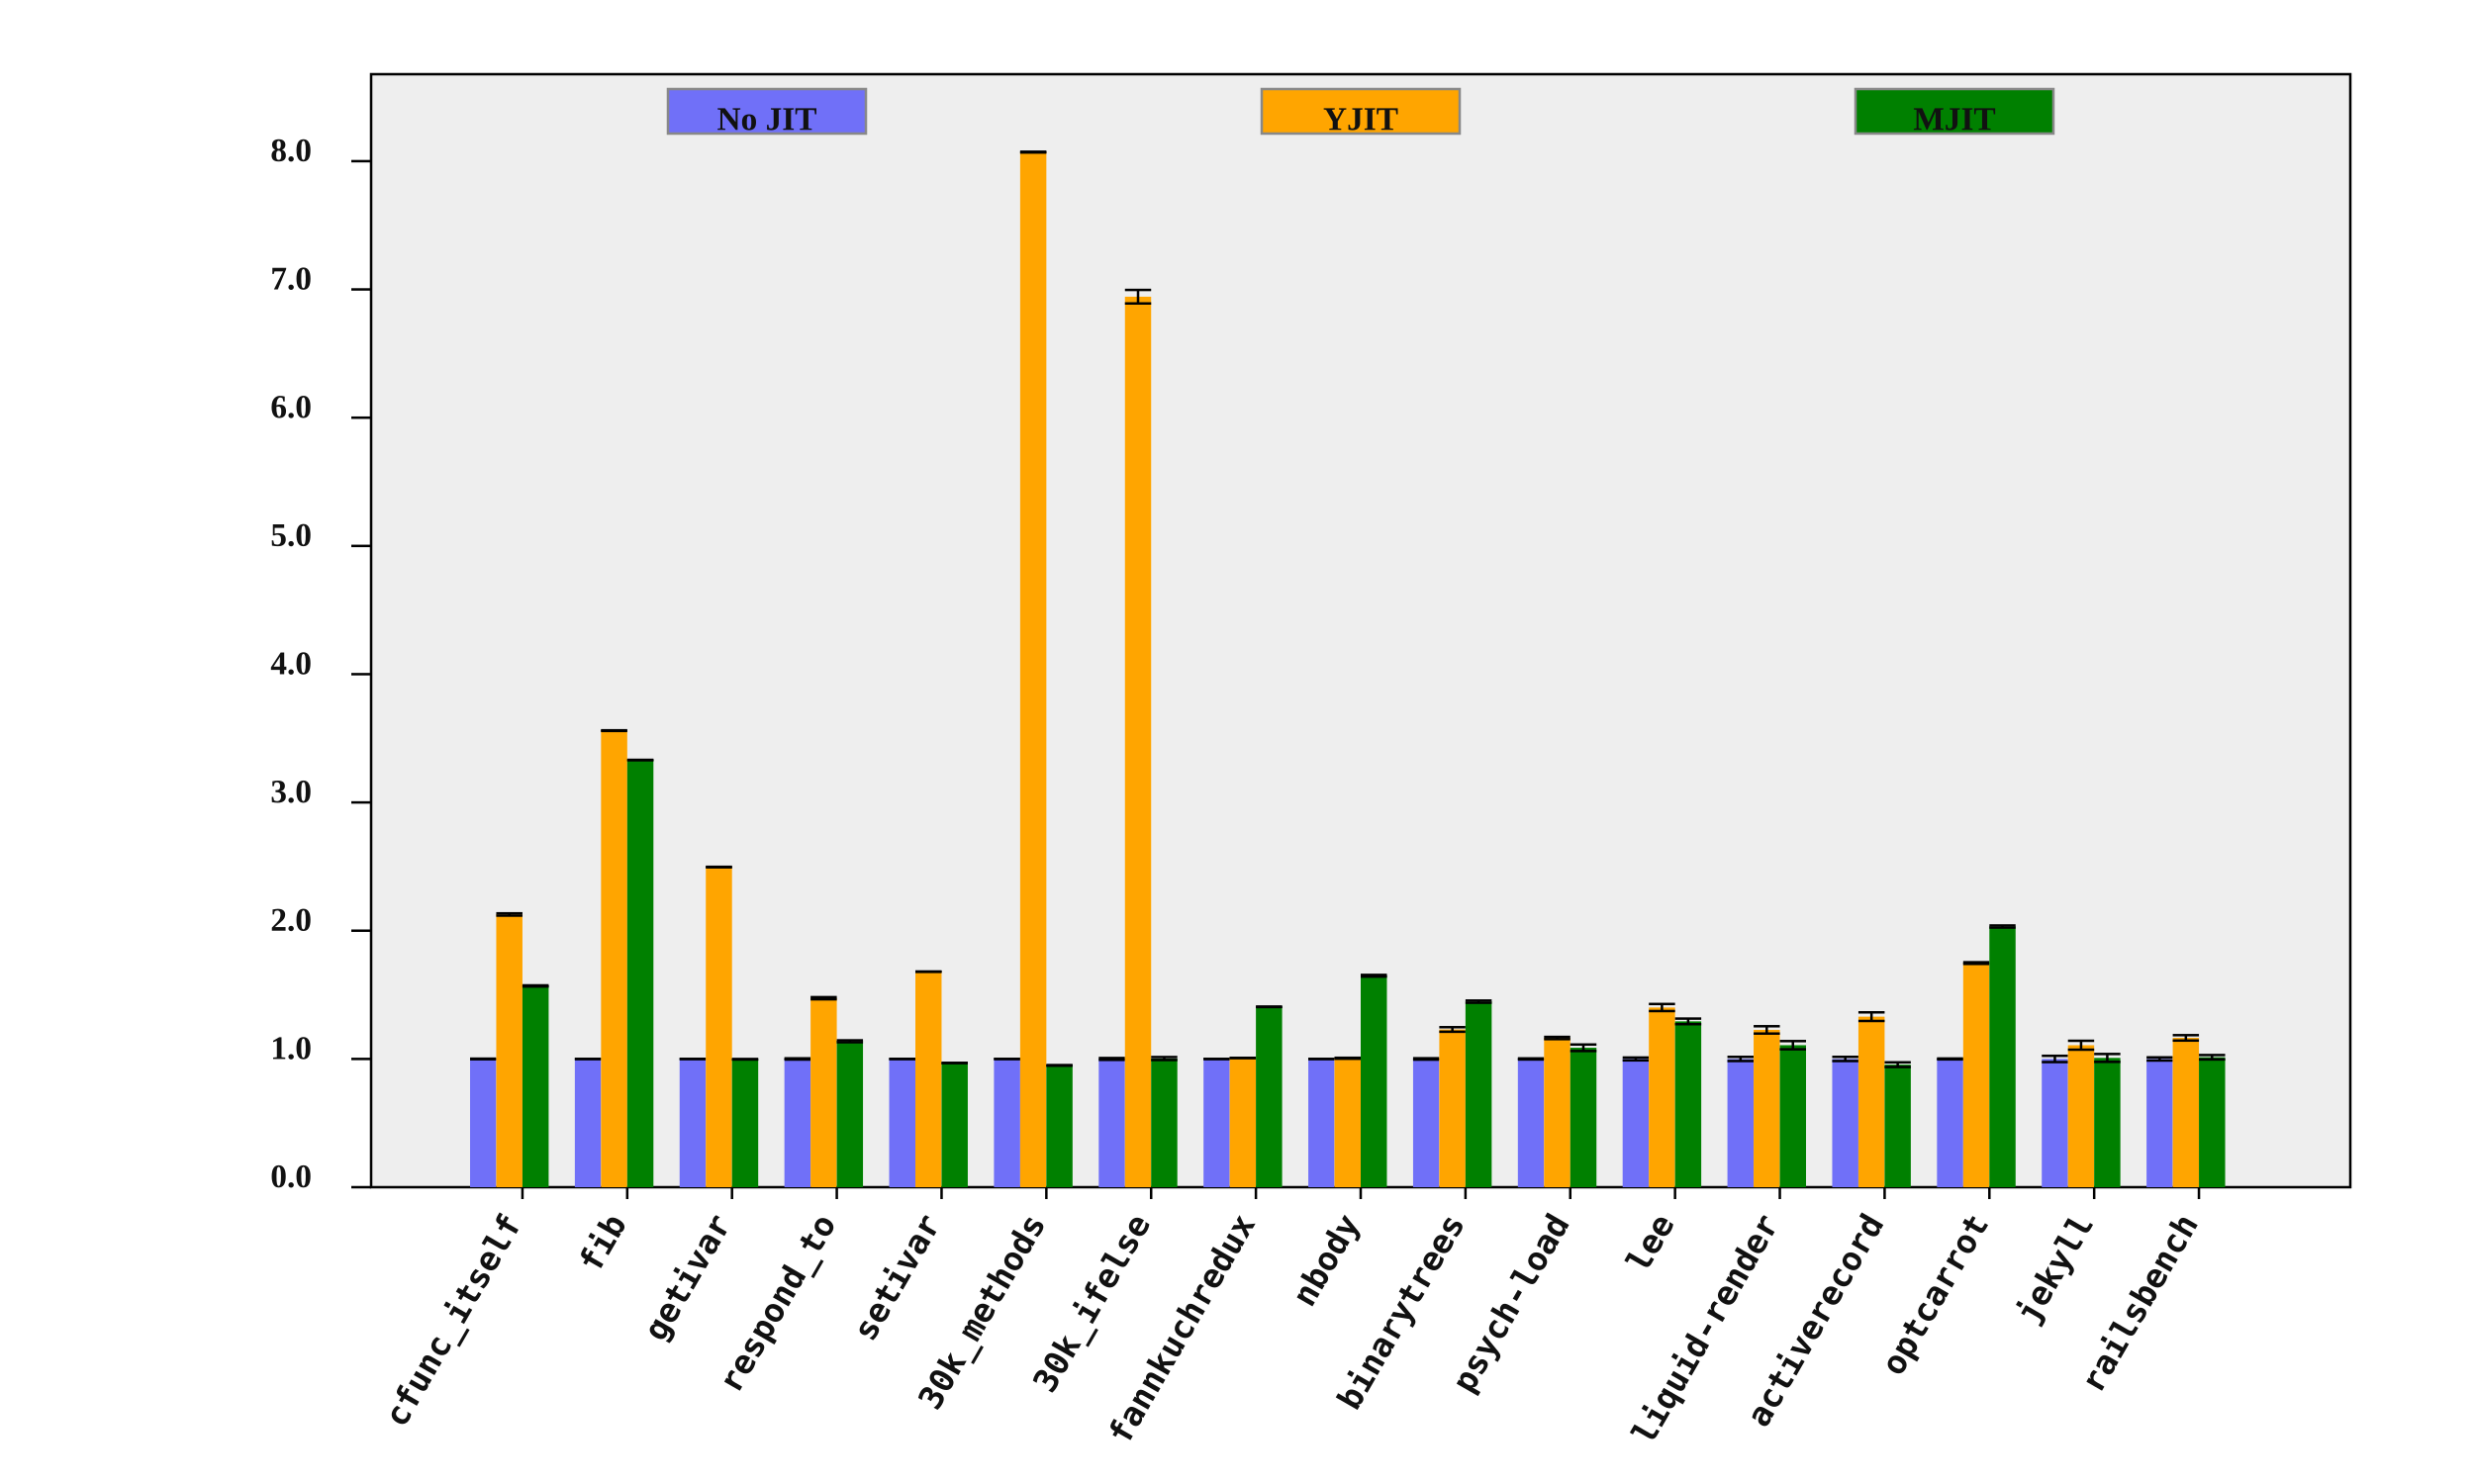
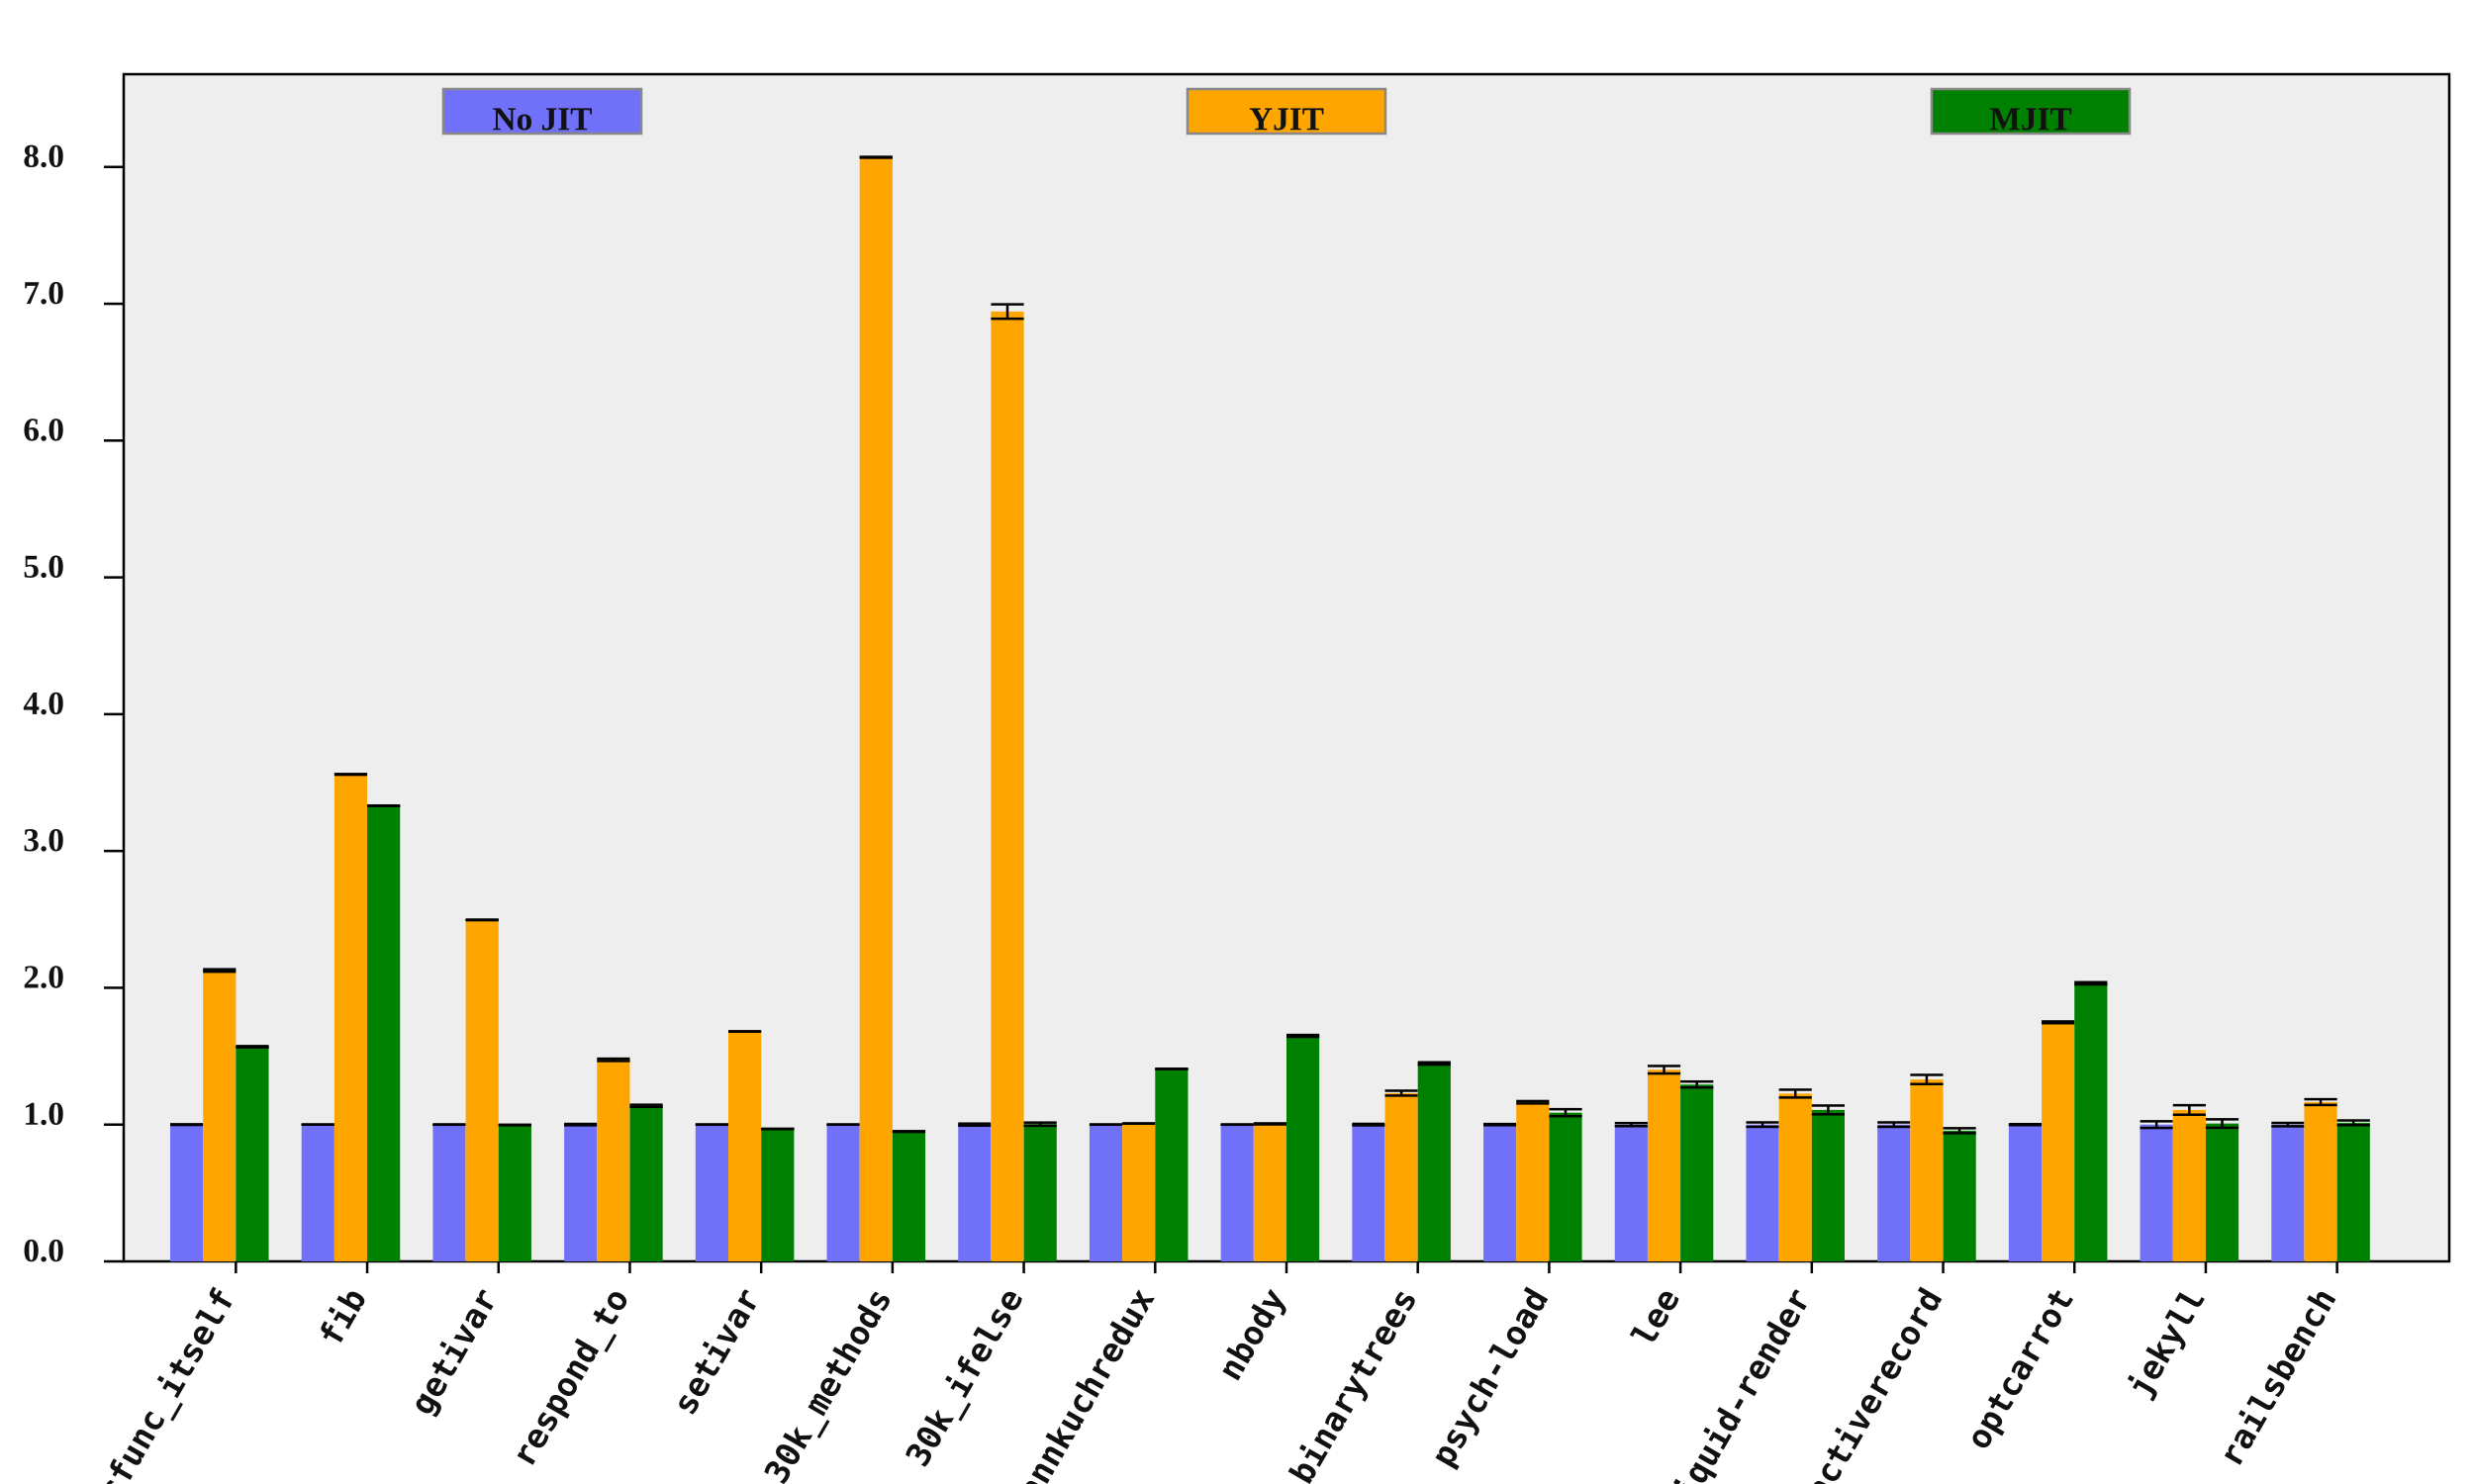
<svg xmlns="http://www.w3.org/2000/svg" viewBox="0 0 1000 600" width="100%" height="100%">
-   <rect x="150.0" y="30.0" width="800" height="450.0" stroke="#000" fill="#EEE" />
-   <line x1="142.0" y1="480.0" x2="150.0" y2="480.0" stroke="#000" />
-   <text x="126.0" y="480.0" text-anchor="end" font-weight="bold" font-size="small" fill="#111">
+   <rect x="50.0" y="30.0" width="940.0" height="480" stroke="#000" fill="#EEE" />
+   <line x1="42.0" y1="510" x2="50.0" y2="510" stroke="#000" />
+   <text x="26" y="510" text-anchor="end" font-weight="bold" font-size="small" fill="#111">
0.0
</text>
-   <line x1="142.0" y1="428.145" x2="150.0" y2="428.145" stroke="#000" />
-   <text x="126.0" y="428.145" text-anchor="end" font-weight="bold" font-size="small" fill="#111">
+   <line x1="42.0" y1="454.689" x2="50.0" y2="454.689" stroke="#000" />
+   <text x="26" y="454.689" text-anchor="end" font-weight="bold" font-size="small" fill="#111">
1.0
</text>
-   <line x1="142.0" y1="376.291" x2="150.0" y2="376.291" stroke="#000" />
-   <text x="126.0" y="376.291" text-anchor="end" font-weight="bold" font-size="small" fill="#111">
+   <line x1="42.0" y1="399.377" x2="50.0" y2="399.377" stroke="#000" />
+   <text x="26" y="399.377" text-anchor="end" font-weight="bold" font-size="small" fill="#111">
2.0
</text>
-   <line x1="142.0" y1="324.436" x2="150.0" y2="324.436" stroke="#000" />
-   <text x="126.0" y="324.436" text-anchor="end" font-weight="bold" font-size="small" fill="#111">
+   <line x1="42.0" y1="344.066" x2="50.0" y2="344.066" stroke="#000" />
+   <text x="26" y="344.066" text-anchor="end" font-weight="bold" font-size="small" fill="#111">
3.0
</text>
-   <line x1="142.0" y1="272.582" x2="150.0" y2="272.582" stroke="#000" />
-   <text x="126.0" y="272.582" text-anchor="end" font-weight="bold" font-size="small" fill="#111">
+   <line x1="42.0" y1="288.754" x2="50.0" y2="288.754" stroke="#000" />
+   <text x="26" y="288.754" text-anchor="end" font-weight="bold" font-size="small" fill="#111">
4.0
</text>
-   <line x1="142.0" y1="220.727" x2="150.0" y2="220.727" stroke="#000" />
-   <text x="126.0" y="220.727" text-anchor="end" font-weight="bold" font-size="small" fill="#111">
+   <line x1="42.0" y1="233.443" x2="50.0" y2="233.443" stroke="#000" />
+   <text x="26" y="233.443" text-anchor="end" font-weight="bold" font-size="small" fill="#111">
5.0
</text>
-   <line x1="142.0" y1="168.873" x2="150.0" y2="168.873" stroke="#000" />
-   <text x="126.0" y="168.873" text-anchor="end" font-weight="bold" font-size="small" fill="#111">
+   <line x1="42.0" y1="178.131" x2="50.0" y2="178.131" stroke="#000" />
+   <text x="26" y="178.131" text-anchor="end" font-weight="bold" font-size="small" fill="#111">
6.0
</text>
-   <line x1="142.0" y1="117.018" x2="150.0" y2="117.018" stroke="#000" />
-   <text x="126.0" y="117.018" text-anchor="end" font-weight="bold" font-size="small" fill="#111">
+   <line x1="42.0" y1="122.82" x2="50.0" y2="122.82" stroke="#000" />
+   <text x="26" y="122.82" text-anchor="end" font-weight="bold" font-size="small" fill="#111">
7.0
</text>
-   <line x1="142.0" y1="65.164" x2="150.0" y2="65.164" stroke="#000" />
-   <text x="126.0" y="65.164" text-anchor="end" font-weight="bold" font-size="small" fill="#111">
+   <line x1="42.0" y1="67.508" x2="50.0" y2="67.508" stroke="#000" />
+   <text x="26" y="67.508" text-anchor="end" font-weight="bold" font-size="small" fill="#111">
8.0
</text>
-   <rect x="270.0" y="36" width="80.0" height="18.0" fill="#7070f8" stroke="#888" />
-   <text x="310.0" y="52.5" font-size="small" text-anchor="middle" font-weight="bold" fill="#111">
+   <rect x="179.2" y="36" width="80.0" height="18.0" fill="#7070f8" stroke="#888" />
+   <text x="219.2" y="52.5" font-size="small" text-anchor="middle" font-weight="bold" fill="#111">
No JIT
</text>
-   <rect x="510.0" y="36" width="80.0" height="18.0" fill="orange" stroke="#888" />
-   <text x="550.0" y="52.5" font-size="small" text-anchor="middle" font-weight="bold" fill="#111">
+   <rect x="480" y="36" width="80.0" height="18.0" fill="orange" stroke="#888" />
+   <text x="520" y="52.5" font-size="small" text-anchor="middle" font-weight="bold" fill="#111">
YJIT
</text>
-   <rect x="750.0" y="36" width="80.0" height="18.0" fill="green" stroke="#888" />
-   <text x="790.0" y="52.5" font-size="small" text-anchor="middle" font-weight="bold" fill="#111">
+   <rect x="780.8" y="36" width="80.0" height="18.0" fill="green" stroke="#888" />
+   <text x="820.8" y="52.5" font-size="small" text-anchor="middle" font-weight="bold" fill="#111">
MJIT
</text>
-   <rect x="190.0" y="428.145" width="10.588" height="51.855" fill="#7070f8" />
-   <line x1="190.0" y1="428.024" x2="200.588" y2="428.024" stroke="#000" />
-   <line x1="190.0" y1="428.267" x2="200.588" y2="428.267" stroke="#000" />
-   <line x1="195.294" y1="428.024" x2="195.294" y2="428.267" stroke="#000" />
-   <rect x="200.588" y="369.73" width="10.588" height="110.27" fill="orange" />
-   <line x1="200.588" y1="369.271" x2="211.176" y2="369.271" stroke="#000" />
-   <line x1="200.588" y1="370.19" x2="211.176" y2="370.19" stroke="#000" />
-   <line x1="205.882" y1="369.271" x2="205.882" y2="370.19" stroke="#000" />
-   <rect x="211.176" y="398.627" width="10.588" height="81.373" fill="green" />
-   <line x1="211.176" y1="398.391" x2="221.765" y2="398.391" stroke="#000" />
-   <line x1="211.176" y1="398.862" x2="221.765" y2="398.862" stroke="#000" />
-   <line x1="216.471" y1="398.391" x2="216.471" y2="398.862" stroke="#000" />
-   <line x1="211.176" y1="480.0" x2="211.176" y2="484.8" stroke="#000" />
-   <text x="211.176" y="494.4" fill="#111" font-size="small" font-family="monospace" font-weight="bold" text-anchor="end" transform="rotate(-60, 211.1765, 494.4)">
+   <rect x="68.8" y="454.689" width="13.271" height="55.311" fill="#7070f8" />
+   <line x1="68.8" y1="454.559" x2="82.071" y2="454.559" stroke="#000" />
+   <line x1="68.8" y1="454.818" x2="82.071" y2="454.818" stroke="#000" />
+   <line x1="75.435" y1="454.559" x2="75.435" y2="454.818" stroke="#000" />
+   <rect x="82.071" y="392.379" width="13.271" height="117.621" fill="orange" />
+   <line x1="82.071" y1="391.889" x2="95.341" y2="391.889" stroke="#000" />
+   <line x1="82.071" y1="392.87" x2="95.341" y2="392.87" stroke="#000" />
+   <line x1="88.706" y1="391.889" x2="88.706" y2="392.87" stroke="#000" />
+   <rect x="95.341" y="423.202" width="13.271" height="86.798" fill="green" />
+   <line x1="95.341" y1="422.951" x2="108.612" y2="422.951" stroke="#000" />
+   <line x1="95.341" y1="423.453" x2="108.612" y2="423.453" stroke="#000" />
+   <line x1="101.976" y1="422.951" x2="101.976" y2="423.453" stroke="#000" />
+   <line x1="95.341" y1="510.0" x2="95.341" y2="514.8" stroke="#000" />
+   <text x="95.341" y="524.4" fill="#111" font-size="small" font-family="monospace" font-weight="bold" text-anchor="end" transform="rotate(-60, 95.34118, 524.4)">
cfunc_itself
</text>
-   <rect x="232.353" y="428.145" width="10.588" height="51.855" fill="#7070f8" />
-   <line x1="232.353" y1="428.134" x2="242.941" y2="428.134" stroke="#000" />
-   <line x1="232.353" y1="428.157" x2="242.941" y2="428.157" stroke="#000" />
-   <line x1="237.647" y1="428.134" x2="237.647" y2="428.157" stroke="#000" />
-   <rect x="242.941" y="295.396" width="10.588" height="184.604" fill="orange" />
-   <line x1="242.941" y1="295.265" x2="253.529" y2="295.265" stroke="#000" />
-   <line x1="242.941" y1="295.528" x2="253.529" y2="295.528" stroke="#000" />
-   <line x1="248.235" y1="295.265" x2="248.235" y2="295.528" stroke="#000" />
-   <rect x="253.529" y="307.279" width="10.588" height="172.721" fill="green" />
-   <line x1="253.529" y1="307.214" x2="264.118" y2="307.214" stroke="#000" />
-   <line x1="253.529" y1="307.345" x2="264.118" y2="307.345" stroke="#000" />
-   <line x1="258.824" y1="307.214" x2="258.824" y2="307.345" stroke="#000" />
-   <line x1="253.529" y1="480.0" x2="253.529" y2="484.8" stroke="#000" />
-   <text x="253.529" y="494.4" fill="#111" font-size="small" font-family="monospace" font-weight="bold" text-anchor="end" transform="rotate(-60, 253.5294, 494.4)">
+   <rect x="121.882" y="454.689" width="13.271" height="55.311" fill="#7070f8" />
+   <line x1="121.882" y1="454.677" x2="135.153" y2="454.677" stroke="#000" />
+   <line x1="121.882" y1="454.7" x2="135.153" y2="454.7" stroke="#000" />
+   <line x1="128.518" y1="454.677" x2="128.518" y2="454.7" stroke="#000" />
+   <rect x="135.153" y="313.089" width="13.271" height="196.911" fill="orange" />
+   <line x1="135.153" y1="312.949" x2="148.424" y2="312.949" stroke="#000" />
+   <line x1="135.153" y1="313.23" x2="148.424" y2="313.23" stroke="#000" />
+   <line x1="141.788" y1="312.949" x2="141.788" y2="313.23" stroke="#000" />
+   <rect x="148.424" y="325.765" width="13.271" height="184.235" fill="green" />
+   <line x1="148.424" y1="325.695" x2="161.694" y2="325.695" stroke="#000" />
+   <line x1="148.424" y1="325.835" x2="161.694" y2="325.835" stroke="#000" />
+   <line x1="155.059" y1="325.695" x2="155.059" y2="325.835" stroke="#000" />
+   <line x1="148.424" y1="510.0" x2="148.424" y2="514.8" stroke="#000" />
+   <text x="148.424" y="524.4" fill="#111" font-size="small" font-family="monospace" font-weight="bold" text-anchor="end" transform="rotate(-60, 148.4235, 524.4)">
fib
</text>
-   <rect x="274.706" y="428.145" width="10.588" height="51.855" fill="#7070f8" />
-   <line x1="274.706" y1="428.113" x2="285.294" y2="428.113" stroke="#000" />
-   <line x1="274.706" y1="428.178" x2="285.294" y2="428.178" stroke="#000" />
-   <line x1="280.0" y1="428.113" x2="280.0" y2="428.178" stroke="#000" />
-   <rect x="285.294" y="350.566" width="10.588" height="129.434" fill="orange" />
-   <line x1="285.294" y1="350.466" x2="295.882" y2="350.466" stroke="#000" />
-   <line x1="285.294" y1="350.665" x2="295.882" y2="350.665" stroke="#000" />
-   <line x1="290.588" y1="350.466" x2="290.588" y2="350.665" stroke="#000" />
-   <rect x="295.882" y="428.282" width="10.588" height="51.718" fill="green" />
-   <line x1="295.882" y1="428.187" x2="306.471" y2="428.187" stroke="#000" />
-   <line x1="295.882" y1="428.377" x2="306.471" y2="428.377" stroke="#000" />
-   <line x1="301.176" y1="428.187" x2="301.176" y2="428.377" stroke="#000" />
-   <line x1="295.882" y1="480.0" x2="295.882" y2="484.8" stroke="#000" />
-   <text x="295.882" y="494.4" fill="#111" font-size="small" font-family="monospace" font-weight="bold" text-anchor="end" transform="rotate(-60, 295.8824, 494.4)">
+   <rect x="174.965" y="454.689" width="13.271" height="55.311" fill="#7070f8" />
+   <line x1="174.965" y1="454.653" x2="188.235" y2="454.653" stroke="#000" />
+   <line x1="174.965" y1="454.724" x2="188.235" y2="454.724" stroke="#000" />
+   <line x1="181.6" y1="454.653" x2="181.6" y2="454.724" stroke="#000" />
+   <rect x="188.235" y="371.937" width="13.271" height="138.063" fill="orange" />
+   <line x1="188.235" y1="371.831" x2="201.506" y2="371.831" stroke="#000" />
+   <line x1="188.235" y1="372.043" x2="201.506" y2="372.043" stroke="#000" />
+   <line x1="194.871" y1="371.831" x2="194.871" y2="372.043" stroke="#000" />
+   <rect x="201.506" y="454.834" width="13.271" height="55.166" fill="green" />
+   <line x1="201.506" y1="454.733" x2="214.776" y2="454.733" stroke="#000" />
+   <line x1="201.506" y1="454.936" x2="214.776" y2="454.936" stroke="#000" />
+   <line x1="208.141" y1="454.733" x2="208.141" y2="454.936" stroke="#000" />
+   <line x1="201.506" y1="510.0" x2="201.506" y2="514.8" stroke="#000" />
+   <text x="201.506" y="524.4" fill="#111" font-size="small" font-family="monospace" font-weight="bold" text-anchor="end" transform="rotate(-60, 201.5059, 524.4)">
getivar
</text>
-   <rect x="317.059" y="428.145" width="10.588" height="51.855" fill="#7070f8" />
-   <line x1="317.059" y1="427.895" x2="327.647" y2="427.895" stroke="#000" />
-   <line x1="317.059" y1="428.396" x2="327.647" y2="428.396" stroke="#000" />
-   <line x1="322.353" y1="427.895" x2="322.353" y2="428.396" stroke="#000" />
-   <rect x="327.647" y="403.593" width="10.588" height="76.407" fill="orange" />
-   <line x1="327.647" y1="403.154" x2="338.235" y2="403.154" stroke="#000" />
-   <line x1="327.647" y1="404.031" x2="338.235" y2="404.031" stroke="#000" />
-   <line x1="332.941" y1="403.154" x2="332.941" y2="404.031" stroke="#000" />
-   <rect x="338.235" y="421.012" width="10.588" height="58.988" fill="green" />
-   <line x1="338.235" y1="420.624" x2="348.824" y2="420.624" stroke="#000" />
-   <line x1="338.235" y1="421.4" x2="348.824" y2="421.4" stroke="#000" />
-   <line x1="343.529" y1="420.624" x2="343.529" y2="421.4" stroke="#000" />
-   <line x1="338.235" y1="480.0" x2="338.235" y2="484.8" stroke="#000" />
-   <text x="338.235" y="494.4" fill="#111" font-size="small" font-family="monospace" font-weight="bold" text-anchor="end" transform="rotate(-60, 338.2353, 494.4)">
+   <rect x="228.047" y="454.689" width="13.271" height="55.311" fill="#7070f8" />
+   <line x1="228.047" y1="454.421" x2="241.318" y2="454.421" stroke="#000" />
+   <line x1="228.047" y1="454.956" x2="241.318" y2="454.956" stroke="#000" />
+   <line x1="234.682" y1="454.421" x2="234.682" y2="454.956" stroke="#000" />
+   <rect x="241.318" y="428.499" width="13.271" height="81.501" fill="orange" />
+   <line x1="241.318" y1="428.031" x2="254.588" y2="428.031" stroke="#000" />
+   <line x1="241.318" y1="428.967" x2="254.588" y2="428.967" stroke="#000" />
+   <line x1="247.953" y1="428.031" x2="247.953" y2="428.967" stroke="#000" />
+   <rect x="254.588" y="447.08" width="13.271" height="62.92" fill="green" />
+   <line x1="254.588" y1="446.666" x2="267.859" y2="446.666" stroke="#000" />
+   <line x1="254.588" y1="447.494" x2="267.859" y2="447.494" stroke="#000" />
+   <line x1="261.224" y1="446.666" x2="261.224" y2="447.494" stroke="#000" />
+   <line x1="254.588" y1="510.0" x2="254.588" y2="514.8" stroke="#000" />
+   <text x="254.588" y="524.4" fill="#111" font-size="small" font-family="monospace" font-weight="bold" text-anchor="end" transform="rotate(-60, 254.5882, 524.4)">
respond_to
</text>
-   <rect x="359.412" y="428.145" width="10.588" height="51.855" fill="#7070f8" />
-   <line x1="359.412" y1="428.125" x2="370" y2="428.125" stroke="#000" />
-   <line x1="359.412" y1="428.166" x2="370" y2="428.166" stroke="#000" />
-   <line x1="364.706" y1="428.125" x2="364.706" y2="428.166" stroke="#000" />
-   <rect x="370" y="392.843" width="10.588" height="87.157" fill="orange" />
-   <line x1="370" y1="392.791" x2="380.588" y2="392.791" stroke="#000" />
-   <line x1="370" y1="392.894" x2="380.588" y2="392.894" stroke="#000" />
-   <line x1="375.294" y1="392.791" x2="375.294" y2="392.894" stroke="#000" />
-   <rect x="380.588" y="429.767" width="10.588" height="50.233" fill="green" />
-   <line x1="380.588" y1="429.725" x2="391.176" y2="429.725" stroke="#000" />
-   <line x1="380.588" y1="429.809" x2="391.176" y2="429.809" stroke="#000" />
-   <line x1="385.882" y1="429.725" x2="385.882" y2="429.809" stroke="#000" />
-   <line x1="380.588" y1="480.0" x2="380.588" y2="484.8" stroke="#000" />
-   <text x="380.588" y="494.4" fill="#111" font-size="small" font-family="monospace" font-weight="bold" text-anchor="end" transform="rotate(-60, 380.5882, 494.4)">
+   <rect x="281.129" y="454.689" width="13.271" height="55.311" fill="#7070f8" />
+   <line x1="281.129" y1="454.666" x2="294.4" y2="454.666" stroke="#000" />
+   <line x1="281.129" y1="454.711" x2="294.4" y2="454.711" stroke="#000" />
+   <line x1="287.765" y1="454.666" x2="287.765" y2="454.711" stroke="#000" />
+   <rect x="294.4" y="417.032" width="13.271" height="92.968" fill="orange" />
+   <line x1="294.4" y1="416.977" x2="307.671" y2="416.977" stroke="#000" />
+   <line x1="294.4" y1="417.087" x2="307.671" y2="417.087" stroke="#000" />
+   <line x1="301.035" y1="416.977" x2="301.035" y2="417.087" stroke="#000" />
+   <rect x="307.671" y="456.418" width="13.271" height="53.582" fill="green" />
+   <line x1="307.671" y1="456.373" x2="320.941" y2="456.373" stroke="#000" />
+   <line x1="307.671" y1="456.462" x2="320.941" y2="456.462" stroke="#000" />
+   <line x1="314.306" y1="456.373" x2="314.306" y2="456.462" stroke="#000" />
+   <line x1="307.671" y1="510.0" x2="307.671" y2="514.8" stroke="#000" />
+   <text x="307.671" y="524.4" fill="#111" font-size="small" font-family="monospace" font-weight="bold" text-anchor="end" transform="rotate(-60, 307.6706, 524.4)">
setivar
</text>
-   <rect x="401.765" y="428.145" width="10.588" height="51.855" fill="#7070f8" />
-   <line x1="401.765" y1="428.133" x2="412.353" y2="428.133" stroke="#000" />
-   <line x1="401.765" y1="428.157" x2="412.353" y2="428.157" stroke="#000" />
-   <line x1="407.059" y1="428.133" x2="407.059" y2="428.157" stroke="#000" />
-   <rect x="412.353" y="61.5" width="10.588" height="418.5" fill="orange" />
-   <line x1="412.353" y1="61.338" x2="422.941" y2="61.338" stroke="#000" />
-   <line x1="412.353" y1="61.662" x2="422.941" y2="61.662" stroke="#000" />
-   <line x1="417.647" y1="61.338" x2="417.647" y2="61.662" stroke="#000" />
-   <rect x="422.941" y="430.755" width="10.588" height="49.245" fill="green" />
-   <line x1="422.941" y1="430.627" x2="433.529" y2="430.627" stroke="#000" />
-   <line x1="422.941" y1="430.883" x2="433.529" y2="430.883" stroke="#000" />
-   <line x1="428.235" y1="430.627" x2="428.235" y2="430.883" stroke="#000" />
-   <line x1="422.941" y1="480.0" x2="422.941" y2="484.8" stroke="#000" />
-   <text x="422.941" y="494.4" fill="#111" font-size="small" font-family="monospace" font-weight="bold" text-anchor="end" transform="rotate(-60, 422.9412, 494.4)">
+   <rect x="334.212" y="454.689" width="13.271" height="55.311" fill="#7070f8" />
+   <line x1="334.212" y1="454.676" x2="347.482" y2="454.676" stroke="#000" />
+   <line x1="334.212" y1="454.701" x2="347.482" y2="454.701" stroke="#000" />
+   <line x1="340.847" y1="454.676" x2="340.847" y2="454.701" stroke="#000" />
+   <rect x="347.482" y="63.6" width="13.271" height="446.4" fill="orange" />
+   <line x1="347.482" y1="63.427" x2="360.753" y2="63.427" stroke="#000" />
+   <line x1="347.482" y1="63.773" x2="360.753" y2="63.773" stroke="#000" />
+   <line x1="354.118" y1="63.427" x2="354.118" y2="63.773" stroke="#000" />
+   <rect x="360.753" y="457.472" width="13.271" height="52.528" fill="green" />
+   <line x1="360.753" y1="457.336" x2="374.024" y2="457.336" stroke="#000" />
+   <line x1="360.753" y1="457.609" x2="374.024" y2="457.609" stroke="#000" />
+   <line x1="367.388" y1="457.336" x2="367.388" y2="457.609" stroke="#000" />
+   <line x1="360.753" y1="510.0" x2="360.753" y2="514.8" stroke="#000" />
+   <text x="360.753" y="524.4" fill="#111" font-size="small" font-family="monospace" font-weight="bold" text-anchor="end" transform="rotate(-60, 360.7529, 524.4)">
30k_methods
</text>
-   <rect x="444.118" y="428.145" width="10.588" height="51.855" fill="#7070f8" />
-   <line x1="444.118" y1="427.767" x2="454.706" y2="427.767" stroke="#000" />
-   <line x1="444.118" y1="428.524" x2="454.706" y2="428.524" stroke="#000" />
-   <line x1="449.412" y1="427.767" x2="449.412" y2="428.524" stroke="#000" />
-   <rect x="454.706" y="119.959" width="10.588" height="360.041" fill="orange" />
-   <line x1="454.706" y1="117.227" x2="465.294" y2="117.227" stroke="#000" />
-   <line x1="454.706" y1="122.692" x2="465.294" y2="122.692" stroke="#000" />
-   <line x1="460" y1="117.227" x2="460" y2="122.692" stroke="#000" />
-   <rect x="465.294" y="427.981" width="10.588" height="52.019" fill="green" />
-   <line x1="465.294" y1="427.378" x2="475.882" y2="427.378" stroke="#000" />
-   <line x1="465.294" y1="428.585" x2="475.882" y2="428.585" stroke="#000" />
-   <line x1="470.588" y1="427.378" x2="470.588" y2="428.585" stroke="#000" />
-   <line x1="465.294" y1="480.0" x2="465.294" y2="484.8" stroke="#000" />
-   <text x="465.294" y="494.4" fill="#111" font-size="small" font-family="monospace" font-weight="bold" text-anchor="end" transform="rotate(-60, 465.2941, 494.4)">
+   <rect x="387.294" y="454.689" width="13.271" height="55.311" fill="#7070f8" />
+   <line x1="387.294" y1="454.285" x2="400.565" y2="454.285" stroke="#000" />
+   <line x1="387.294" y1="455.092" x2="400.565" y2="455.092" stroke="#000" />
+   <line x1="393.929" y1="454.285" x2="393.929" y2="455.092" stroke="#000" />
+   <rect x="400.565" y="125.957" width="13.271" height="384.043" fill="orange" />
+   <line x1="400.565" y1="123.042" x2="413.835" y2="123.042" stroke="#000" />
+   <line x1="400.565" y1="128.871" x2="413.835" y2="128.871" stroke="#000" />
+   <line x1="407.2" y1="123.042" x2="407.2" y2="128.871" stroke="#000" />
+   <rect x="413.835" y="454.514" width="13.271" height="55.486" fill="green" />
+   <line x1="413.835" y1="453.87" x2="427.106" y2="453.87" stroke="#000" />
+   <line x1="413.835" y1="455.157" x2="427.106" y2="455.157" stroke="#000" />
+   <line x1="420.471" y1="453.87" x2="420.471" y2="455.157" stroke="#000" />
+   <line x1="413.835" y1="510.0" x2="413.835" y2="514.8" stroke="#000" />
+   <text x="413.835" y="524.4" fill="#111" font-size="small" font-family="monospace" font-weight="bold" text-anchor="end" transform="rotate(-60, 413.8353, 524.4)">
30k_ifelse
</text>
-   <rect x="486.471" y="428.145" width="10.588" height="51.855" fill="#7070f8" />
-   <line x1="486.471" y1="428.129" x2="497.059" y2="428.129" stroke="#000" />
-   <line x1="486.471" y1="428.162" x2="497.059" y2="428.162" stroke="#000" />
-   <line x1="491.765" y1="428.129" x2="491.765" y2="428.162" stroke="#000" />
-   <rect x="497.059" y="427.744" width="10.588" height="52.256" fill="orange" />
-   <line x1="497.059" y1="427.7" x2="507.647" y2="427.7" stroke="#000" />
-   <line x1="497.059" y1="427.789" x2="507.647" y2="427.789" stroke="#000" />
-   <line x1="502.353" y1="427.7" x2="502.353" y2="427.789" stroke="#000" />
-   <rect x="507.647" y="407.07" width="10.588" height="72.93" fill="green" />
-   <line x1="507.647" y1="406.978" x2="518.235" y2="406.978" stroke="#000" />
-   <line x1="507.647" y1="407.161" x2="518.235" y2="407.161" stroke="#000" />
-   <line x1="512.941" y1="406.978" x2="512.941" y2="407.161" stroke="#000" />
-   <line x1="507.647" y1="480.0" x2="507.647" y2="484.8" stroke="#000" />
-   <text x="507.647" y="494.4" fill="#111" font-size="small" font-family="monospace" font-weight="bold" text-anchor="end" transform="rotate(-60, 507.6471, 494.4)">
+   <rect x="440.376" y="454.689" width="13.271" height="55.311" fill="#7070f8" />
+   <line x1="440.376" y1="454.671" x2="453.647" y2="454.671" stroke="#000" />
+   <line x1="440.376" y1="454.706" x2="453.647" y2="454.706" stroke="#000" />
+   <line x1="447.012" y1="454.671" x2="447.012" y2="454.706" stroke="#000" />
+   <rect x="453.647" y="454.261" width="13.271" height="55.739" fill="orange" />
+   <line x1="453.647" y1="454.214" x2="466.918" y2="454.214" stroke="#000" />
+   <line x1="453.647" y1="454.308" x2="466.918" y2="454.308" stroke="#000" />
+   <line x1="460.282" y1="454.214" x2="460.282" y2="454.308" stroke="#000" />
+   <rect x="466.918" y="432.208" width="13.271" height="77.792" fill="green" />
+   <line x1="466.918" y1="432.11" x2="480.188" y2="432.11" stroke="#000" />
+   <line x1="466.918" y1="432.305" x2="480.188" y2="432.305" stroke="#000" />
+   <line x1="473.553" y1="432.11" x2="473.553" y2="432.305" stroke="#000" />
+   <line x1="466.918" y1="510.0" x2="466.918" y2="514.8" stroke="#000" />
+   <text x="466.918" y="524.4" fill="#111" font-size="small" font-family="monospace" font-weight="bold" text-anchor="end" transform="rotate(-60, 466.9176, 524.4)">
fannkuchredux
</text>
-   <rect x="528.824" y="428.145" width="10.588" height="51.855" fill="#7070f8" />
-   <line x1="528.824" y1="428.12" x2="539.412" y2="428.12" stroke="#000" />
-   <line x1="528.824" y1="428.171" x2="539.412" y2="428.171" stroke="#000" />
-   <line x1="534.118" y1="428.12" x2="534.118" y2="428.171" stroke="#000" />
-   <rect x="539.412" y="427.873" width="10.588" height="52.127" fill="orange" />
-   <line x1="539.412" y1="427.679" x2="550.0" y2="427.679" stroke="#000" />
-   <line x1="539.412" y1="428.067" x2="550.0" y2="428.067" stroke="#000" />
-   <line x1="544.706" y1="427.679" x2="544.706" y2="428.067" stroke="#000" />
-   <rect x="550" y="394.51" width="10.588" height="85.49" fill="green" />
-   <line x1="550" y1="394.16" x2="560.588" y2="394.16" stroke="#000" />
-   <line x1="550" y1="394.859" x2="560.588" y2="394.859" stroke="#000" />
-   <line x1="555.294" y1="394.16" x2="555.294" y2="394.859" stroke="#000" />
-   <line x1="550" y1="480.0" x2="550" y2="484.8" stroke="#000" />
-   <text x="550" y="494.4" fill="#111" font-size="small" font-family="monospace" font-weight="bold" text-anchor="end" transform="rotate(-60, 550, 494.4)">
+   <rect x="493.459" y="454.689" width="13.271" height="55.311" fill="#7070f8" />
+   <line x1="493.459" y1="454.661" x2="506.729" y2="454.661" stroke="#000" />
+   <line x1="493.459" y1="454.716" x2="506.729" y2="454.716" stroke="#000" />
+   <line x1="500.094" y1="454.661" x2="500.094" y2="454.716" stroke="#000" />
+   <rect x="506.729" y="454.397" width="13.271" height="55.603" fill="orange" />
+   <line x1="506.729" y1="454.19" x2="520.0" y2="454.19" stroke="#000" />
+   <line x1="506.729" y1="454.604" x2="520.0" y2="454.604" stroke="#000" />
+   <line x1="513.365" y1="454.19" x2="513.365" y2="454.604" stroke="#000" />
+   <rect x="520" y="418.81" width="13.271" height="91.19" fill="green" />
+   <line x1="520" y1="418.437" x2="533.271" y2="418.437" stroke="#000" />
+   <line x1="520" y1="419.183" x2="533.271" y2="419.183" stroke="#000" />
+   <line x1="526.635" y1="418.437" x2="526.635" y2="419.183" stroke="#000" />
+   <line x1="520" y1="510.0" x2="520" y2="514.8" stroke="#000" />
+   <text x="520" y="524.4" fill="#111" font-size="small" font-family="monospace" font-weight="bold" text-anchor="end" transform="rotate(-60, 520, 524.4)">
nbody
</text>
-   <rect x="571.176" y="428.145" width="10.588" height="51.855" fill="#7070f8" />
-   <line x1="571.176" y1="427.866" x2="581.765" y2="427.866" stroke="#000" />
-   <line x1="571.176" y1="428.425" x2="581.765" y2="428.425" stroke="#000" />
-   <line x1="576.471" y1="427.866" x2="576.471" y2="428.425" stroke="#000" />
-   <rect x="581.765" y="416.233" width="10.588" height="63.767" fill="orange" />
-   <line x1="581.765" y1="415.308" x2="592.353" y2="415.308" stroke="#000" />
-   <line x1="581.765" y1="417.157" x2="592.353" y2="417.157" stroke="#000" />
-   <line x1="587.059" y1="415.308" x2="587.059" y2="417.157" stroke="#000" />
-   <rect x="592.353" y="404.978" width="10.588" height="75.022" fill="green" />
-   <line x1="592.353" y1="404.535" x2="602.941" y2="404.535" stroke="#000" />
-   <line x1="592.353" y1="405.421" x2="602.941" y2="405.421" stroke="#000" />
-   <line x1="597.647" y1="404.535" x2="597.647" y2="405.421" stroke="#000" />
-   <line x1="592.353" y1="480.0" x2="592.353" y2="484.8" stroke="#000" />
-   <text x="592.353" y="494.4" fill="#111" font-size="small" font-family="monospace" font-weight="bold" text-anchor="end" transform="rotate(-60, 592.3529, 494.4)">
+   <rect x="546.541" y="454.689" width="13.271" height="55.311" fill="#7070f8" />
+   <line x1="546.541" y1="454.39" x2="559.812" y2="454.39" stroke="#000" />
+   <line x1="546.541" y1="454.987" x2="559.812" y2="454.987" stroke="#000" />
+   <line x1="553.176" y1="454.39" x2="553.176" y2="454.987" stroke="#000" />
+   <rect x="559.812" y="441.982" width="13.271" height="68.018" fill="orange" />
+   <line x1="559.812" y1="440.995" x2="573.082" y2="440.995" stroke="#000" />
+   <line x1="559.812" y1="442.968" x2="573.082" y2="442.968" stroke="#000" />
+   <line x1="566.447" y1="440.995" x2="566.447" y2="442.968" stroke="#000" />
+   <rect x="573.082" y="429.976" width="13.271" height="80.024" fill="green" />
+   <line x1="573.082" y1="429.503" x2="586.353" y2="429.503" stroke="#000" />
+   <line x1="573.082" y1="430.449" x2="586.353" y2="430.449" stroke="#000" />
+   <line x1="579.718" y1="429.503" x2="579.718" y2="430.449" stroke="#000" />
+   <line x1="573.082" y1="510.0" x2="573.082" y2="514.8" stroke="#000" />
+   <text x="573.082" y="524.4" fill="#111" font-size="small" font-family="monospace" font-weight="bold" text-anchor="end" transform="rotate(-60, 573.0824, 524.4)">
binarytrees
</text>
-   <rect x="613.529" y="428.145" width="10.588" height="51.855" fill="#7070f8" />
-   <line x1="613.529" y1="427.92" x2="624.118" y2="427.92" stroke="#000" />
-   <line x1="613.529" y1="428.371" x2="624.118" y2="428.371" stroke="#000" />
-   <line x1="618.824" y1="427.92" x2="618.824" y2="428.371" stroke="#000" />
-   <rect x="624.118" y="419.685" width="10.588" height="60.315" fill="orange" />
-   <line x1="624.118" y1="419.233" x2="634.706" y2="419.233" stroke="#000" />
-   <line x1="624.118" y1="420.138" x2="634.706" y2="420.138" stroke="#000" />
-   <line x1="629.412" y1="419.233" x2="629.412" y2="420.138" stroke="#000" />
-   <rect x="634.706" y="423.63" width="10.588" height="56.37" fill="green" />
-   <line x1="634.706" y1="422.313" x2="645.294" y2="422.313" stroke="#000" />
-   <line x1="634.706" y1="424.946" x2="645.294" y2="424.946" stroke="#000" />
-   <line x1="640" y1="422.313" x2="640" y2="424.946" stroke="#000" />
-   <line x1="634.706" y1="480.0" x2="634.706" y2="484.8" stroke="#000" />
-   <text x="634.706" y="494.4" fill="#111" font-size="small" font-family="monospace" font-weight="bold" text-anchor="end" transform="rotate(-60, 634.7059, 494.4)">
+   <rect x="599.624" y="454.689" width="13.271" height="55.311" fill="#7070f8" />
+   <line x1="599.624" y1="454.448" x2="612.894" y2="454.448" stroke="#000" />
+   <line x1="599.624" y1="454.929" x2="612.894" y2="454.929" stroke="#000" />
+   <line x1="606.259" y1="454.448" x2="606.259" y2="454.929" stroke="#000" />
+   <rect x="612.894" y="445.664" width="13.271" height="64.336" fill="orange" />
+   <line x1="612.894" y1="445.181" x2="626.165" y2="445.181" stroke="#000" />
+   <line x1="612.894" y1="446.147" x2="626.165" y2="446.147" stroke="#000" />
+   <line x1="619.529" y1="445.181" x2="619.529" y2="446.147" stroke="#000" />
+   <rect x="626.165" y="449.871" width="13.271" height="60.129" fill="green" />
+   <line x1="626.165" y1="448.467" x2="639.435" y2="448.467" stroke="#000" />
+   <line x1="626.165" y1="451.276" x2="639.435" y2="451.276" stroke="#000" />
+   <line x1="632.8" y1="448.467" x2="632.8" y2="451.276" stroke="#000" />
+   <line x1="626.165" y1="510.0" x2="626.165" y2="514.8" stroke="#000" />
+   <text x="626.165" y="524.4" fill="#111" font-size="small" font-family="monospace" font-weight="bold" text-anchor="end" transform="rotate(-60, 626.1647, 524.4)">
psych-load
</text>
-   <rect x="655.882" y="428.145" width="10.588" height="51.855" fill="#7070f8" />
-   <line x1="655.882" y1="427.568" x2="666.471" y2="427.568" stroke="#000" />
-   <line x1="655.882" y1="428.723" x2="666.471" y2="428.723" stroke="#000" />
-   <line x1="661.176" y1="427.568" x2="661.176" y2="428.723" stroke="#000" />
-   <rect x="666.471" y="407.353" width="10.588" height="72.647" fill="orange" />
-   <line x1="666.471" y1="405.922" x2="677.059" y2="405.922" stroke="#000" />
-   <line x1="666.471" y1="408.784" x2="677.059" y2="408.784" stroke="#000" />
-   <line x1="671.765" y1="405.922" x2="671.765" y2="408.784" stroke="#000" />
-   <rect x="677.059" y="412.96" width="10.588" height="67.04" fill="green" />
-   <line x1="677.059" y1="411.828" x2="687.647" y2="411.828" stroke="#000" />
-   <line x1="677.059" y1="414.092" x2="687.647" y2="414.092" stroke="#000" />
-   <line x1="682.353" y1="411.828" x2="682.353" y2="414.092" stroke="#000" />
-   <line x1="677.059" y1="480.0" x2="677.059" y2="484.8" stroke="#000" />
-   <text x="677.059" y="494.4" fill="#111" font-size="small" font-family="monospace" font-weight="bold" text-anchor="end" transform="rotate(-60, 677.0588, 494.4)">
+   <rect x="652.706" y="454.689" width="13.271" height="55.311" fill="#7070f8" />
+   <line x1="652.706" y1="454.072" x2="665.976" y2="454.072" stroke="#000" />
+   <line x1="652.706" y1="455.305" x2="665.976" y2="455.305" stroke="#000" />
+   <line x1="659.341" y1="454.072" x2="659.341" y2="455.305" stroke="#000" />
+   <rect x="665.976" y="432.51" width="13.271" height="77.49" fill="orange" />
+   <line x1="665.976" y1="430.983" x2="679.247" y2="430.983" stroke="#000" />
+   <line x1="665.976" y1="434.036" x2="679.247" y2="434.036" stroke="#000" />
+   <line x1="672.612" y1="430.983" x2="672.612" y2="434.036" stroke="#000" />
+   <rect x="679.247" y="438.491" width="13.271" height="71.509" fill="green" />
+   <line x1="679.247" y1="437.283" x2="692.518" y2="437.283" stroke="#000" />
+   <line x1="679.247" y1="439.698" x2="692.518" y2="439.698" stroke="#000" />
+   <line x1="685.882" y1="437.283" x2="685.882" y2="439.698" stroke="#000" />
+   <line x1="679.247" y1="510.0" x2="679.247" y2="514.8" stroke="#000" />
+   <text x="679.247" y="524.4" fill="#111" font-size="small" font-family="monospace" font-weight="bold" text-anchor="end" transform="rotate(-60, 679.2471, 524.4)">
lee
</text>
-   <rect x="698.235" y="428.145" width="10.588" height="51.855" fill="#7070f8" />
-   <line x1="698.235" y1="427.309" x2="708.824" y2="427.309" stroke="#000" />
-   <line x1="698.235" y1="428.982" x2="708.824" y2="428.982" stroke="#000" />
-   <line x1="703.529" y1="427.309" x2="703.529" y2="428.982" stroke="#000" />
-   <rect x="708.824" y="416.402" width="10.588" height="63.598" fill="orange" />
-   <line x1="708.824" y1="414.919" x2="719.412" y2="414.919" stroke="#000" />
-   <line x1="708.824" y1="417.884" x2="719.412" y2="417.884" stroke="#000" />
-   <line x1="714.118" y1="414.919" x2="714.118" y2="417.884" stroke="#000" />
-   <rect x="719.412" y="422.586" width="10.588" height="57.414" fill="green" />
-   <line x1="719.412" y1="420.927" x2="730.0" y2="420.927" stroke="#000" />
-   <line x1="719.412" y1="424.245" x2="730.0" y2="424.245" stroke="#000" />
-   <line x1="724.706" y1="420.927" x2="724.706" y2="424.245" stroke="#000" />
-   <line x1="719.412" y1="480.0" x2="719.412" y2="484.8" stroke="#000" />
-   <text x="719.412" y="494.4" fill="#111" font-size="small" font-family="monospace" font-weight="bold" text-anchor="end" transform="rotate(-60, 719.4118, 494.4)">
+   <rect x="705.788" y="454.689" width="13.271" height="55.311" fill="#7070f8" />
+   <line x1="705.788" y1="453.797" x2="719.059" y2="453.797" stroke="#000" />
+   <line x1="705.788" y1="455.58" x2="719.059" y2="455.58" stroke="#000" />
+   <line x1="712.424" y1="453.797" x2="712.424" y2="455.58" stroke="#000" />
+   <rect x="719.059" y="442.162" width="13.271" height="67.838" fill="orange" />
+   <line x1="719.059" y1="440.581" x2="732.329" y2="440.581" stroke="#000" />
+   <line x1="719.059" y1="443.743" x2="732.329" y2="443.743" stroke="#000" />
+   <line x1="725.694" y1="440.581" x2="725.694" y2="443.743" stroke="#000" />
+   <rect x="732.329" y="448.758" width="13.271" height="61.242" fill="green" />
+   <line x1="732.329" y1="446.988" x2="745.6" y2="446.988" stroke="#000" />
+   <line x1="732.329" y1="450.528" x2="745.6" y2="450.528" stroke="#000" />
+   <line x1="738.965" y1="446.988" x2="738.965" y2="450.528" stroke="#000" />
+   <line x1="732.329" y1="510.0" x2="732.329" y2="514.8" stroke="#000" />
+   <text x="732.329" y="524.4" fill="#111" font-size="small" font-family="monospace" font-weight="bold" text-anchor="end" transform="rotate(-60, 732.3294, 524.4)">
liquid-render
</text>
-   <rect x="740.588" y="428.145" width="10.588" height="51.855" fill="#7070f8" />
-   <line x1="740.588" y1="427.305" x2="751.176" y2="427.305" stroke="#000" />
-   <line x1="740.588" y1="428.985" x2="751.176" y2="428.985" stroke="#000" />
-   <line x1="745.882" y1="427.305" x2="745.882" y2="428.985" stroke="#000" />
-   <rect x="751.176" y="411.049" width="10.588" height="68.951" fill="orange" />
-   <line x1="751.176" y1="409.303" x2="761.765" y2="409.303" stroke="#000" />
-   <line x1="751.176" y1="412.795" x2="761.765" y2="412.795" stroke="#000" />
-   <line x1="756.471" y1="409.303" x2="756.471" y2="412.795" stroke="#000" />
-   <rect x="761.765" y="430.46" width="10.588" height="49.54" fill="green" />
-   <line x1="761.765" y1="429.516" x2="772.353" y2="429.516" stroke="#000" />
-   <line x1="761.765" y1="431.404" x2="772.353" y2="431.404" stroke="#000" />
-   <line x1="767.059" y1="429.516" x2="767.059" y2="431.404" stroke="#000" />
-   <line x1="761.765" y1="480.0" x2="761.765" y2="484.8" stroke="#000" />
-   <text x="761.765" y="494.4" fill="#111" font-size="small" font-family="monospace" font-weight="bold" text-anchor="end" transform="rotate(-60, 761.7647, 494.4)">
+   <rect x="758.871" y="454.689" width="13.271" height="55.311" fill="#7070f8" />
+   <line x1="758.871" y1="453.793" x2="772.141" y2="453.793" stroke="#000" />
+   <line x1="758.871" y1="455.585" x2="772.141" y2="455.585" stroke="#000" />
+   <line x1="765.506" y1="453.793" x2="765.506" y2="455.585" stroke="#000" />
+   <rect x="772.141" y="436.452" width="13.271" height="73.548" fill="orange" />
+   <line x1="772.141" y1="434.59" x2="785.412" y2="434.59" stroke="#000" />
+   <line x1="772.141" y1="438.315" x2="785.412" y2="438.315" stroke="#000" />
+   <line x1="778.776" y1="434.59" x2="778.776" y2="438.315" stroke="#000" />
+   <rect x="785.412" y="457.158" width="13.271" height="52.842" fill="green" />
+   <line x1="785.412" y1="456.15" x2="798.682" y2="456.15" stroke="#000" />
+   <line x1="785.412" y1="458.165" x2="798.682" y2="458.165" stroke="#000" />
+   <line x1="792.047" y1="456.15" x2="792.047" y2="458.165" stroke="#000" />
+   <line x1="785.412" y1="510.0" x2="785.412" y2="514.8" stroke="#000" />
+   <text x="785.412" y="524.4" fill="#111" font-size="small" font-family="monospace" font-weight="bold" text-anchor="end" transform="rotate(-60, 785.4118, 524.4)">
activerecord
</text>
-   <rect x="782.941" y="428.145" width="10.588" height="51.855" fill="#7070f8" />
-   <line x1="782.941" y1="427.959" x2="793.529" y2="427.959" stroke="#000" />
-   <line x1="782.941" y1="428.332" x2="793.529" y2="428.332" stroke="#000" />
-   <line x1="788.235" y1="427.959" x2="788.235" y2="428.332" stroke="#000" />
-   <rect x="793.529" y="389.381" width="10.588" height="90.619" fill="orange" />
-   <line x1="793.529" y1="389.045" x2="804.118" y2="389.045" stroke="#000" />
-   <line x1="793.529" y1="389.716" x2="804.118" y2="389.716" stroke="#000" />
-   <line x1="798.824" y1="389.045" x2="798.824" y2="389.716" stroke="#000" />
-   <rect x="804.118" y="374.599" width="10.588" height="105.401" fill="green" />
-   <line x1="804.118" y1="374.176" x2="814.706" y2="374.176" stroke="#000" />
-   <line x1="804.118" y1="375.023" x2="814.706" y2="375.023" stroke="#000" />
-   <line x1="809.412" y1="374.176" x2="809.412" y2="375.023" stroke="#000" />
-   <line x1="804.118" y1="480.0" x2="804.118" y2="484.8" stroke="#000" />
-   <text x="804.118" y="494.4" fill="#111" font-size="small" font-family="monospace" font-weight="bold" text-anchor="end" transform="rotate(-60, 804.1176, 494.4)">
+   <rect x="811.953" y="454.689" width="13.271" height="55.311" fill="#7070f8" />
+   <line x1="811.953" y1="454.49" x2="825.224" y2="454.49" stroke="#000" />
+   <line x1="811.953" y1="454.887" x2="825.224" y2="454.887" stroke="#000" />
+   <line x1="818.588" y1="454.49" x2="818.588" y2="454.887" stroke="#000" />
+   <rect x="825.224" y="413.339" width="13.271" height="96.661" fill="orange" />
+   <line x1="825.224" y1="412.982" x2="838.494" y2="412.982" stroke="#000" />
+   <line x1="825.224" y1="413.697" x2="838.494" y2="413.697" stroke="#000" />
+   <line x1="831.859" y1="412.982" x2="831.859" y2="413.697" stroke="#000" />
+   <rect x="838.494" y="397.573" width="13.271" height="112.427" fill="green" />
+   <line x1="838.494" y1="397.121" x2="851.765" y2="397.121" stroke="#000" />
+   <line x1="838.494" y1="398.024" x2="851.765" y2="398.024" stroke="#000" />
+   <line x1="845.129" y1="397.121" x2="845.129" y2="398.024" stroke="#000" />
+   <line x1="838.494" y1="510.0" x2="838.494" y2="514.8" stroke="#000" />
+   <text x="838.494" y="524.4" fill="#111" font-size="small" font-family="monospace" font-weight="bold" text-anchor="end" transform="rotate(-60, 838.4941, 524.4)">
optcarrot
</text>
-   <rect x="825.294" y="428.145" width="10.588" height="51.855" fill="#7070f8" />
-   <line x1="825.294" y1="426.882" x2="835.882" y2="426.882" stroke="#000" />
-   <line x1="825.294" y1="429.409" x2="835.882" y2="429.409" stroke="#000" />
-   <line x1="830.588" y1="426.882" x2="830.588" y2="429.409" stroke="#000" />
-   <rect x="835.882" y="422.599" width="10.588" height="57.401" fill="orange" />
-   <line x1="835.882" y1="420.801" x2="846.471" y2="420.801" stroke="#000" />
-   <line x1="835.882" y1="424.398" x2="846.471" y2="424.398" stroke="#000" />
-   <line x1="841.176" y1="420.801" x2="841.176" y2="424.398" stroke="#000" />
-   <rect x="846.471" y="427.732" width="10.588" height="52.268" fill="green" />
-   <line x1="846.471" y1="426.14" x2="857.059" y2="426.14" stroke="#000" />
-   <line x1="846.471" y1="429.325" x2="857.059" y2="429.325" stroke="#000" />
-   <line x1="851.765" y1="426.14" x2="851.765" y2="429.325" stroke="#000" />
-   <line x1="846.471" y1="480.0" x2="846.471" y2="484.8" stroke="#000" />
-   <text x="846.471" y="494.4" fill="#111" font-size="small" font-family="monospace" font-weight="bold" text-anchor="end" transform="rotate(-60, 846.4706, 494.4)">
+   <rect x="865.035" y="454.689" width="13.271" height="55.311" fill="#7070f8" />
+   <line x1="865.035" y1="453.341" x2="878.306" y2="453.341" stroke="#000" />
+   <line x1="865.035" y1="456.036" x2="878.306" y2="456.036" stroke="#000" />
+   <line x1="871.671" y1="453.341" x2="871.671" y2="456.036" stroke="#000" />
+   <rect x="878.306" y="448.773" width="13.271" height="61.227" fill="orange" />
+   <line x1="878.306" y1="446.855" x2="891.576" y2="446.855" stroke="#000" />
+   <line x1="878.306" y1="450.691" x2="891.576" y2="450.691" stroke="#000" />
+   <line x1="884.941" y1="446.855" x2="884.941" y2="450.691" stroke="#000" />
+   <rect x="891.576" y="454.248" width="13.271" height="55.752" fill="green" />
+   <line x1="891.576" y1="452.549" x2="904.847" y2="452.549" stroke="#000" />
+   <line x1="891.576" y1="455.946" x2="904.847" y2="455.946" stroke="#000" />
+   <line x1="898.212" y1="452.549" x2="898.212" y2="455.946" stroke="#000" />
+   <line x1="891.576" y1="510.0" x2="891.576" y2="514.8" stroke="#000" />
+   <text x="891.576" y="524.4" fill="#111" font-size="small" font-family="monospace" font-weight="bold" text-anchor="end" transform="rotate(-60, 891.5765, 524.4)">
jekyll
</text>
-   <rect x="867.647" y="428.145" width="10.588" height="51.855" fill="#7070f8" />
-   <line x1="867.647" y1="427.505" x2="878.235" y2="427.505" stroke="#000" />
-   <line x1="867.647" y1="428.786" x2="878.235" y2="428.786" stroke="#000" />
-   <line x1="872.941" y1="427.505" x2="872.941" y2="428.786" stroke="#000" />
-   <rect x="878.235" y="419.623" width="10.588" height="60.377" fill="orange" />
-   <line x1="878.235" y1="418.529" x2="888.824" y2="418.529" stroke="#000" />
-   <line x1="878.235" y1="420.718" x2="888.824" y2="420.718" stroke="#000" />
-   <line x1="883.529" y1="418.529" x2="883.529" y2="420.718" stroke="#000" />
-   <rect x="888.824" y="427.462" width="10.588" height="52.538" fill="green" />
-   <line x1="888.824" y1="426.565" x2="899.412" y2="426.565" stroke="#000" />
-   <line x1="888.824" y1="428.358" x2="899.412" y2="428.358" stroke="#000" />
-   <line x1="894.118" y1="426.565" x2="894.118" y2="428.358" stroke="#000" />
-   <line x1="888.824" y1="480.0" x2="888.824" y2="484.8" stroke="#000" />
-   <text x="888.824" y="494.4" fill="#111" font-size="small" font-family="monospace" font-weight="bold" text-anchor="end" transform="rotate(-60, 888.8235, 494.4)">
+   <rect x="918.118" y="454.689" width="13.271" height="55.311" fill="#7070f8" />
+   <line x1="918.118" y1="454.006" x2="931.388" y2="454.006" stroke="#000" />
+   <line x1="918.118" y1="455.372" x2="931.388" y2="455.372" stroke="#000" />
+   <line x1="924.753" y1="454.006" x2="924.753" y2="455.372" stroke="#000" />
+   <rect x="931.388" y="445.598" width="13.271" height="64.402" fill="orange" />
+   <line x1="931.388" y1="444.43" x2="944.659" y2="444.43" stroke="#000" />
+   <line x1="931.388" y1="446.766" x2="944.659" y2="446.766" stroke="#000" />
+   <line x1="938.024" y1="444.43" x2="938.024" y2="446.766" stroke="#000" />
+   <rect x="944.659" y="453.959" width="13.271" height="56.041" fill="green" />
+   <line x1="944.659" y1="453.003" x2="957.929" y2="453.003" stroke="#000" />
+   <line x1="944.659" y1="454.915" x2="957.929" y2="454.915" stroke="#000" />
+   <line x1="951.294" y1="453.003" x2="951.294" y2="454.915" stroke="#000" />
+   <line x1="944.659" y1="510.0" x2="944.659" y2="514.8" stroke="#000" />
+   <text x="944.659" y="524.4" fill="#111" font-size="small" font-family="monospace" font-weight="bold" text-anchor="end" transform="rotate(-60, 944.6588, 524.4)">
railsbench
</text>
</svg>
